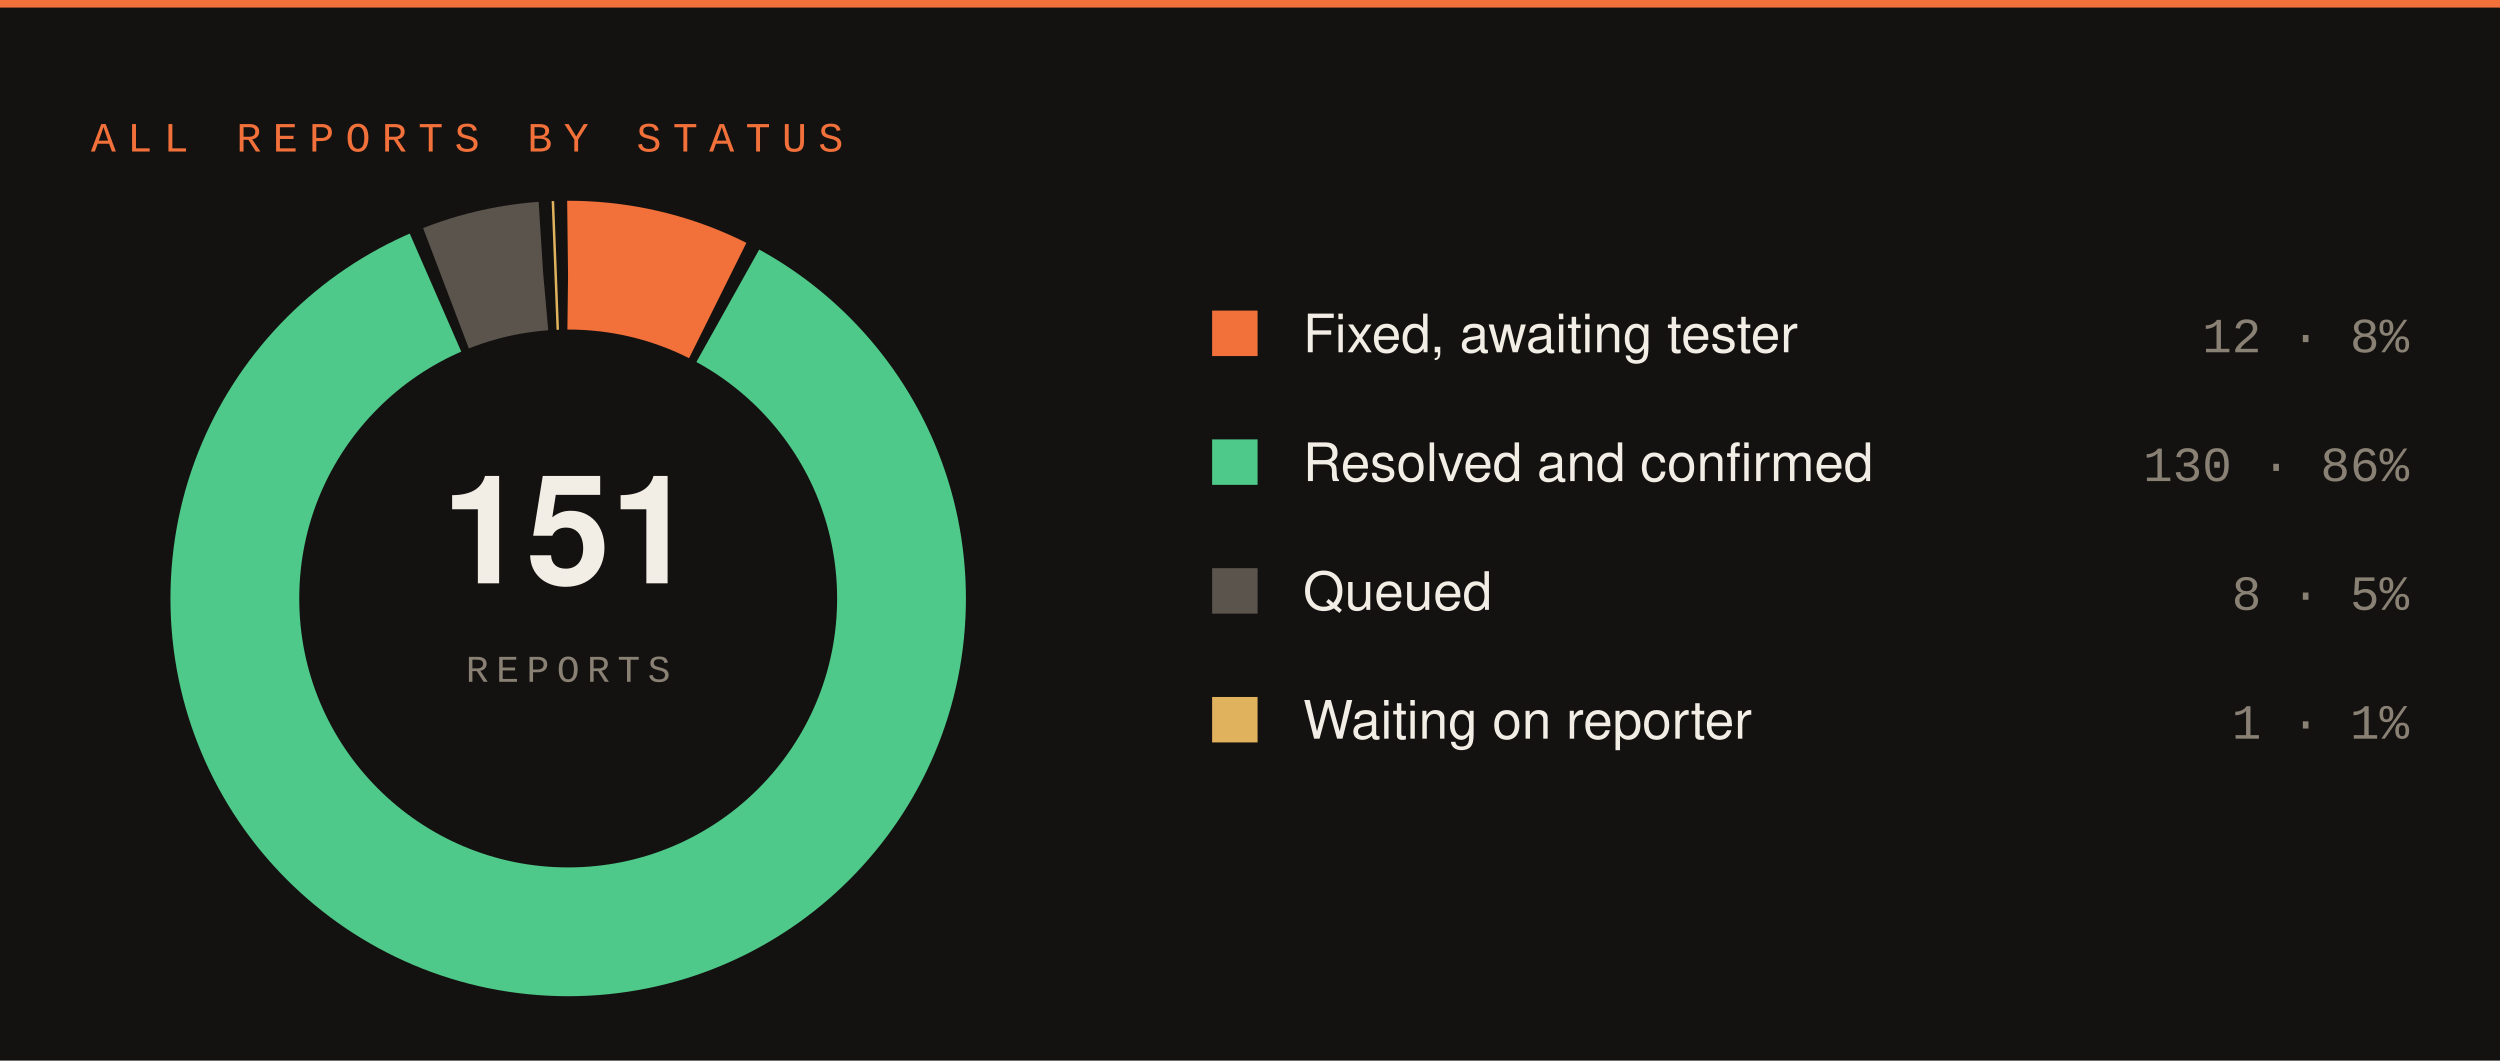
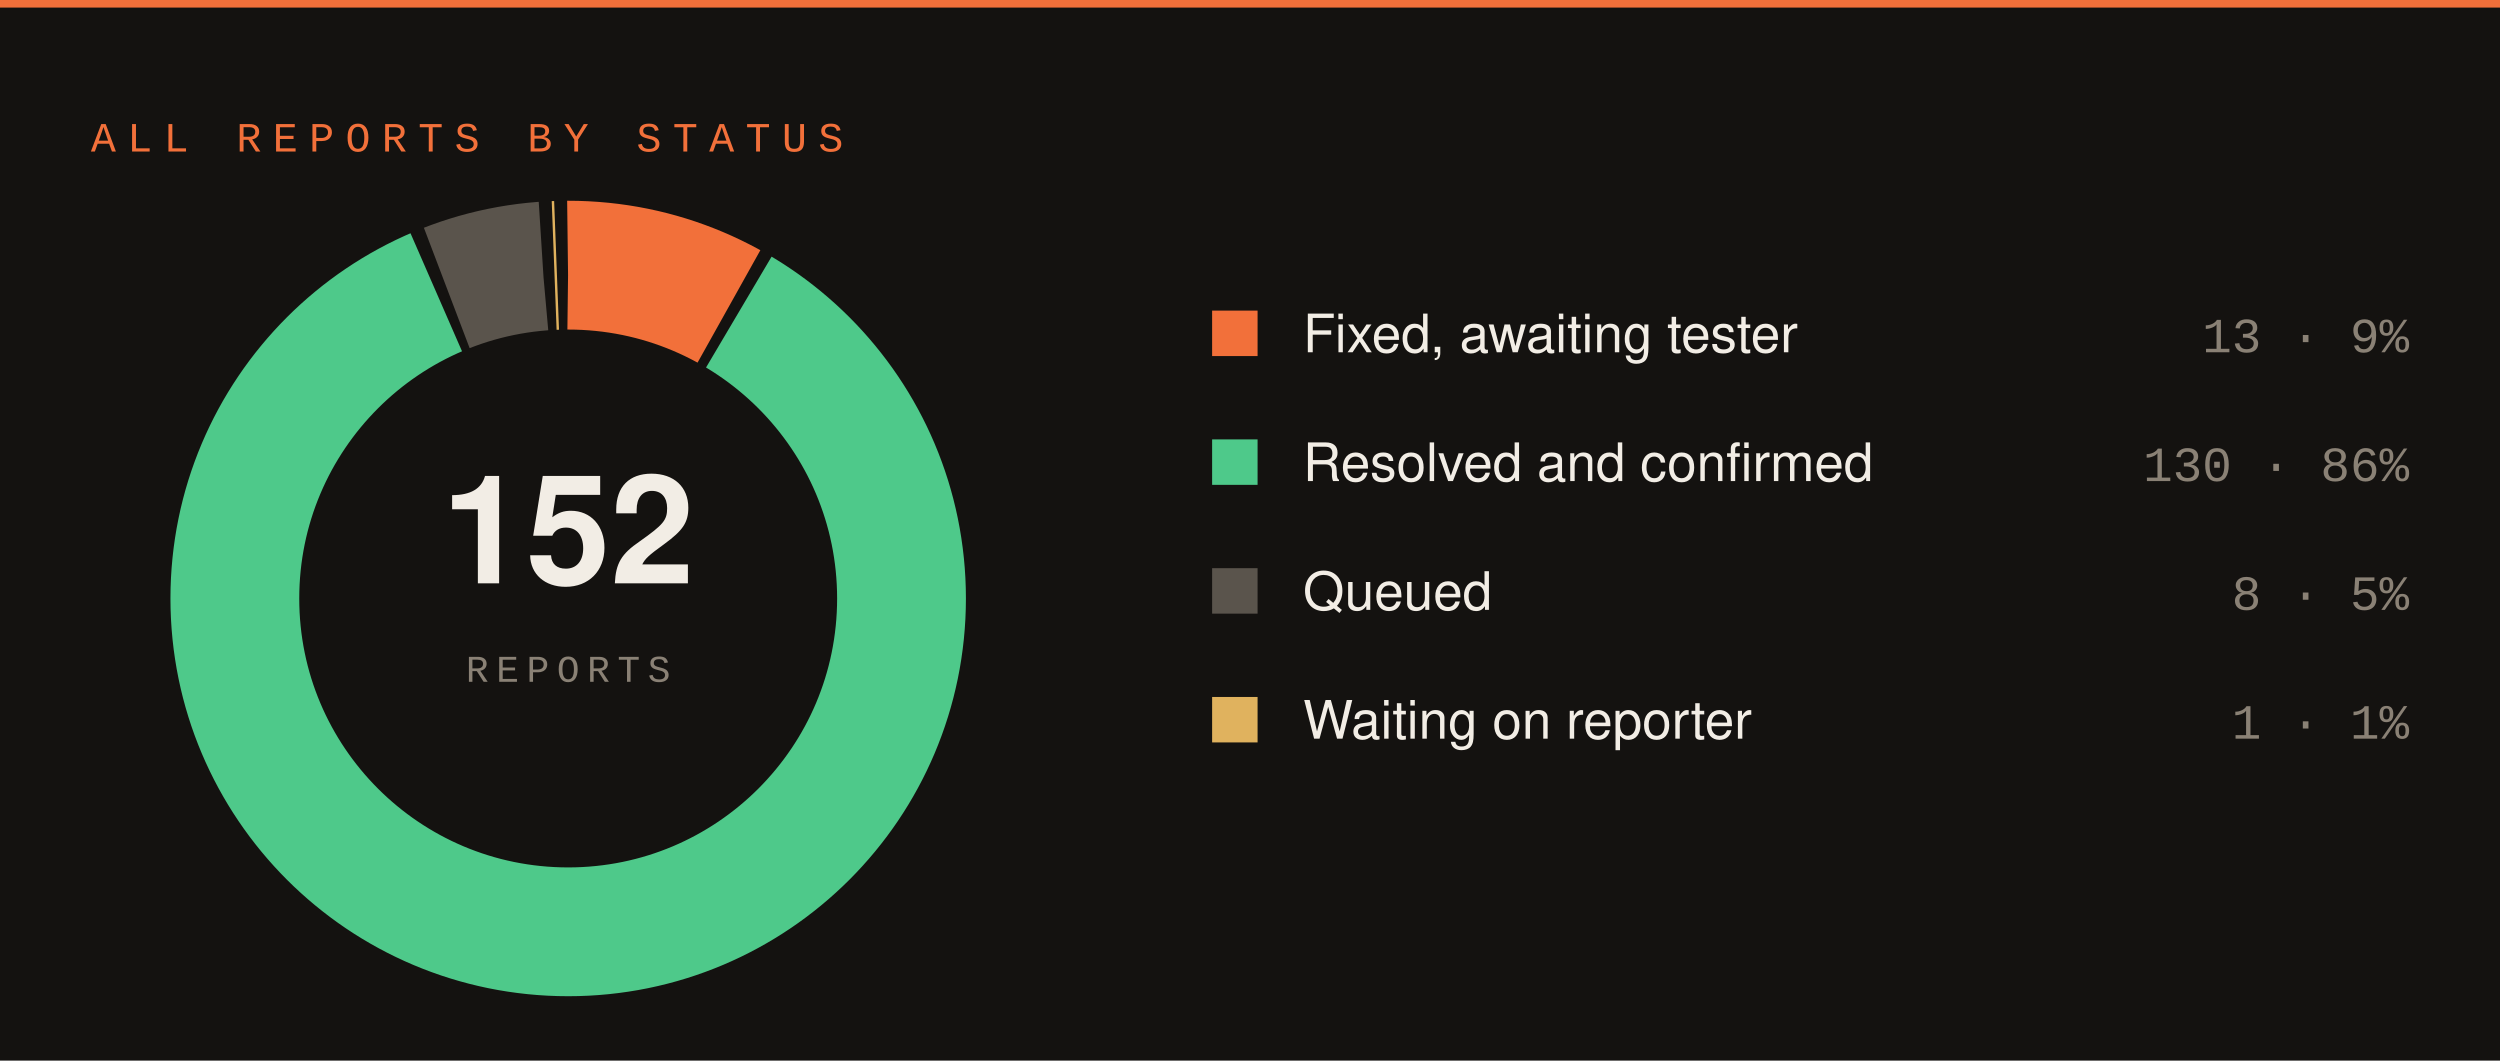
<svg xmlns="http://www.w3.org/2000/svg" width="660" height="280" viewBox="0 0 660 280">
  <rect width="660" height="280" fill="#141210" />
  <rect x="0" y="0" width="660" height="2" fill="#f2703a" />
  <text x="24" y="40" font-family="SFMono-Regular,Consolas,Liberation Mono,monospace" font-size="11" letter-spacing="3" fill="#f2703a">ALL REPORTS BY STATUS</text>
-   <circle cx="150" cy="158" r="88" fill="none" stroke="#f2703a" stroke-width="34" stroke-dasharray="40.94 511.98" stroke-dashoffset="-0.00" transform="rotate(-90 150 158)" />
-   <circle cx="150" cy="158" r="88" fill="none" stroke="#4ec98a" stroke-width="34" stroke-dasharray="473.02 79.90" stroke-dashoffset="-43.94" transform="rotate(-90 150 158)" />
-   <circle cx="150" cy="158" r="88" fill="none" stroke="#5a544c" stroke-width="34" stroke-dasharray="26.29 526.63" stroke-dashoffset="-519.96" transform="rotate(-90 150 158)" />
-   <circle cx="150" cy="158" r="88" fill="none" stroke="#e0b25e" stroke-width="34" stroke-dasharray="0.66 552.26" stroke-dashoffset="-549.26" transform="rotate(-90 150 158)" />
-   <text x="150" y="154" font-family="-apple-system,Segoe UI,Helvetica,Arial,sans-serif" font-size="40" font-weight="700" fill="#f2ede5" text-anchor="middle">151</text>
+   <circle cx="150" cy="158" r="88" fill="none" stroke="#f2703a" stroke-width="34" stroke-dasharray="44.29 508.63" stroke-dashoffset="-0.00" transform="rotate(-90 150 158)" />
+   <circle cx="150" cy="158" r="88" fill="none" stroke="#4ec98a" stroke-width="34" stroke-dasharray="469.89 83.03" stroke-dashoffset="-47.29" transform="rotate(-90 150 158)" />
+   <circle cx="150" cy="158" r="88" fill="none" stroke="#5a544c" stroke-width="34" stroke-dasharray="26.10 526.82" stroke-dashoffset="-520.18" transform="rotate(-90 150 158)" />
+   <circle cx="150" cy="158" r="88" fill="none" stroke="#e0b25e" stroke-width="34" stroke-dasharray="0.64 552.28" stroke-dashoffset="-549.28" transform="rotate(-90 150 158)" />
+   <text x="150" y="154" font-family="-apple-system,Segoe UI,Helvetica,Arial,sans-serif" font-size="40" font-weight="700" fill="#f2ede5" text-anchor="middle">152</text>
  <text x="150" y="180" font-family="SFMono-Regular,Consolas,Liberation Mono,monospace" font-size="10" letter-spacing="2" fill="#8a8175" text-anchor="middle">REPORTS</text>
  <rect x="320" y="82" width="12" height="12" fill="#f2703a" />
  <text x="344" y="93" font-family="-apple-system,Segoe UI,Helvetica,Arial,sans-serif" font-size="14" fill="#f2ede5">Fixed, awaiting tester</text>
-   <text x="636" y="93" font-family="SFMono-Regular,Consolas,Liberation Mono,monospace" font-size="13" fill="#8a8175" text-anchor="end">12 · 8%</text>
+   <text x="636" y="93" font-family="SFMono-Regular,Consolas,Liberation Mono,monospace" font-size="13" fill="#8a8175" text-anchor="end">13 · 9%</text>
  <rect x="320" y="116" width="12" height="12" fill="#4ec98a" />
  <text x="344" y="127" font-family="-apple-system,Segoe UI,Helvetica,Arial,sans-serif" font-size="14" fill="#f2ede5">Resolved and confirmed</text>
  <text x="636" y="127" font-family="SFMono-Regular,Consolas,Liberation Mono,monospace" font-size="13" fill="#8a8175" text-anchor="end">130 · 86%</text>
  <rect x="320" y="150" width="12" height="12" fill="#5a544c" />
  <text x="344" y="161" font-family="-apple-system,Segoe UI,Helvetica,Arial,sans-serif" font-size="14" fill="#f2ede5">Queued</text>
  <text x="636" y="161" font-family="SFMono-Regular,Consolas,Liberation Mono,monospace" font-size="13" fill="#8a8175" text-anchor="end">8 · 5%</text>
  <rect x="320" y="184" width="12" height="12" fill="#e0b25e" />
  <text x="344" y="195" font-family="-apple-system,Segoe UI,Helvetica,Arial,sans-serif" font-size="14" fill="#f2ede5">Waiting on reporter</text>
  <text x="636" y="195" font-family="SFMono-Regular,Consolas,Liberation Mono,monospace" font-size="13" fill="#8a8175" text-anchor="end">1 · 1%</text>
</svg>
